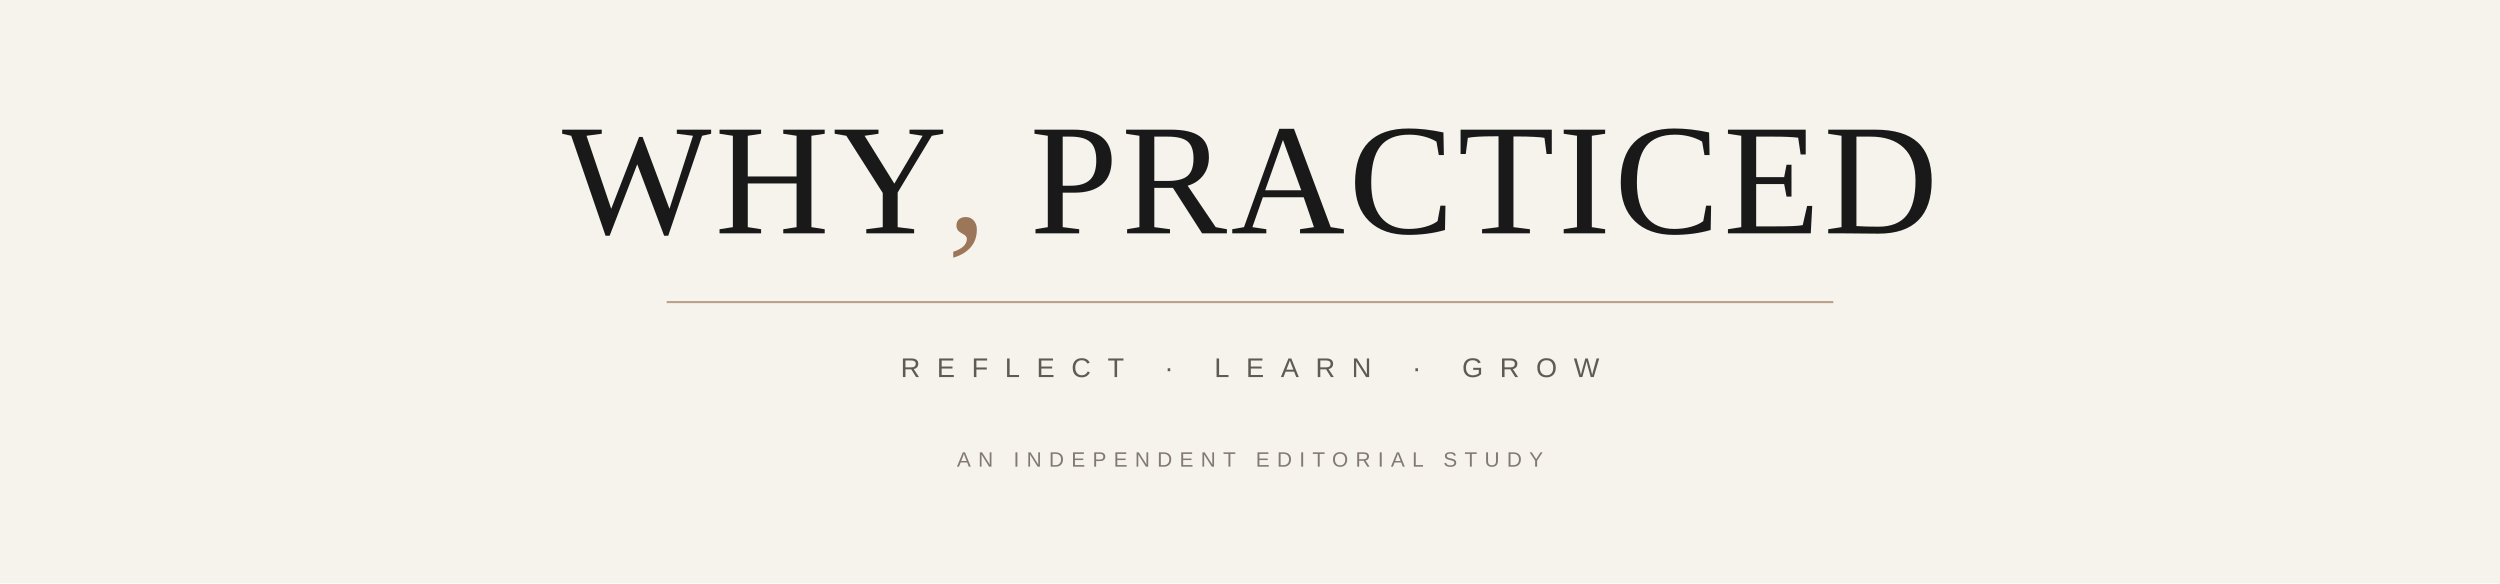
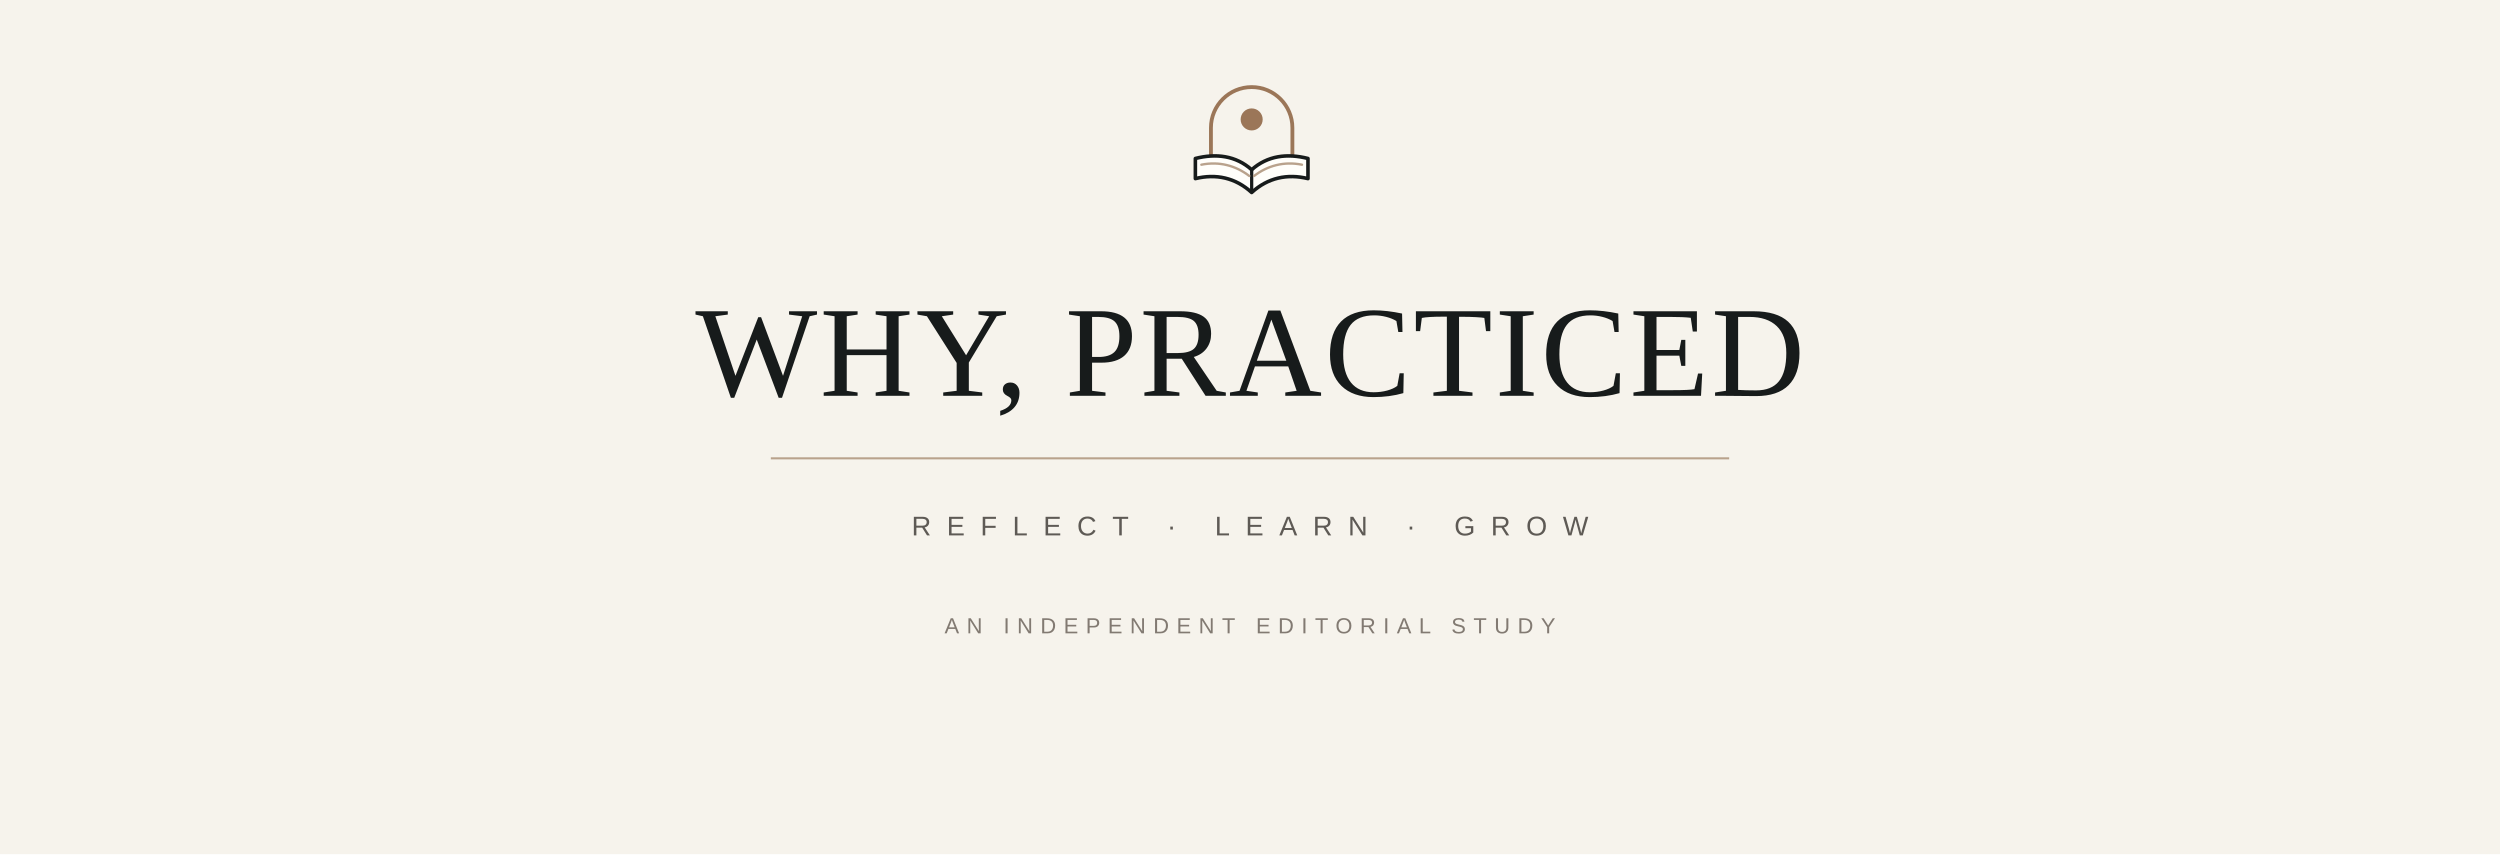
- <svg xmlns="http://www.w3.org/2000/svg" viewBox="0 0 1200 280" role="img" aria-labelledby="title desc">
-   <rect width="1200" height="280" fill="#F6F3EC" />
-   <text x="600" y="112" text-anchor="middle" font-family="Georgia, 'Times New Roman', serif" font-size="76" letter-spacing="1.7" fill="#191919">WHY<tspan fill="#9B7658">,</tspan> PRACTICED</text>
-   <path d="M320 145H880" stroke="#B9A28C" stroke-width="1" />
-   <text x="600" y="181" text-anchor="middle" font-family="Arial, Helvetica, sans-serif" font-size="13" letter-spacing="8" fill="#5E5A55">REFLECT  ·  LEARN  ·  GROW</text>
-   <text x="600" y="224" text-anchor="middle" font-family="Arial, Helvetica, sans-serif" font-size="10" letter-spacing="3.5" fill="#827A72">AN INDEPENDENT EDITORIAL STUDY</text>
+ <svg xmlns="http://www.w3.org/2000/svg" width="1200" height="410" viewBox="0 0 1200 410" role="img" aria-labelledby="title desc">
+   <rect width="1200" height="410" fill="#F6F3EC" />
+   <g transform="translate(564 28) scale(1.15)">
+     <path d="M15 43V29A17 17 0 0 1 49 29V43" fill="none" stroke="#9B7658" stroke-width="1.6" stroke-linecap="round" />
+     <circle cx="32" cy="25.5" r="4.6" fill="#9B7658" />
+     <path d="M32 46.5C25.4 40.6 17.2 39.6 8.5 41.8V50.2C17.1 48.1 25.2 49.8 32 56C38.8 49.8 46.9 48.1 55.5 50.2V41.8C46.8 39.6 38.6 40.6 32 46.5Z" fill="#FFFEFA" stroke="#171B1B" stroke-width="1.5" stroke-linejoin="round" />
+     <path d="M32 46.5V55.5" fill="none" stroke="#171B1B" stroke-width="1.35" stroke-linecap="round" />
+     <path d="M11 44.4C18.5 42.9 25.4 44.8 31 49.1M53 44.4C45.5 42.9 38.6 44.8 33 49.1" fill="none" stroke="#B9A28C" stroke-width="1" stroke-linecap="round" />
+   </g>
+   <text x="600" y="190" text-anchor="middle" fill="#171B1B" font-family="Georgia, 'Times New Roman', serif" font-size="62" letter-spacing="1.3" textLength="690" lengthAdjust="spacingAndGlyphs">WHY, PRACTICED</text>
+   <path d="M370 220H830" stroke="#B9A28C" stroke-width="1" />
+   <text x="600" y="257" text-anchor="middle" fill="#5E5A55" font-family="Arial, Helvetica, sans-serif" font-size="13" letter-spacing="7.5">REFLECT · LEARN · GROW</text>
+   <text x="600" y="304" text-anchor="middle" fill="#827A72" font-family="Arial, Helvetica, sans-serif" font-size="10.5" letter-spacing="3.6">AN INDEPENDENT EDITORIAL STUDY</text>
</svg>
